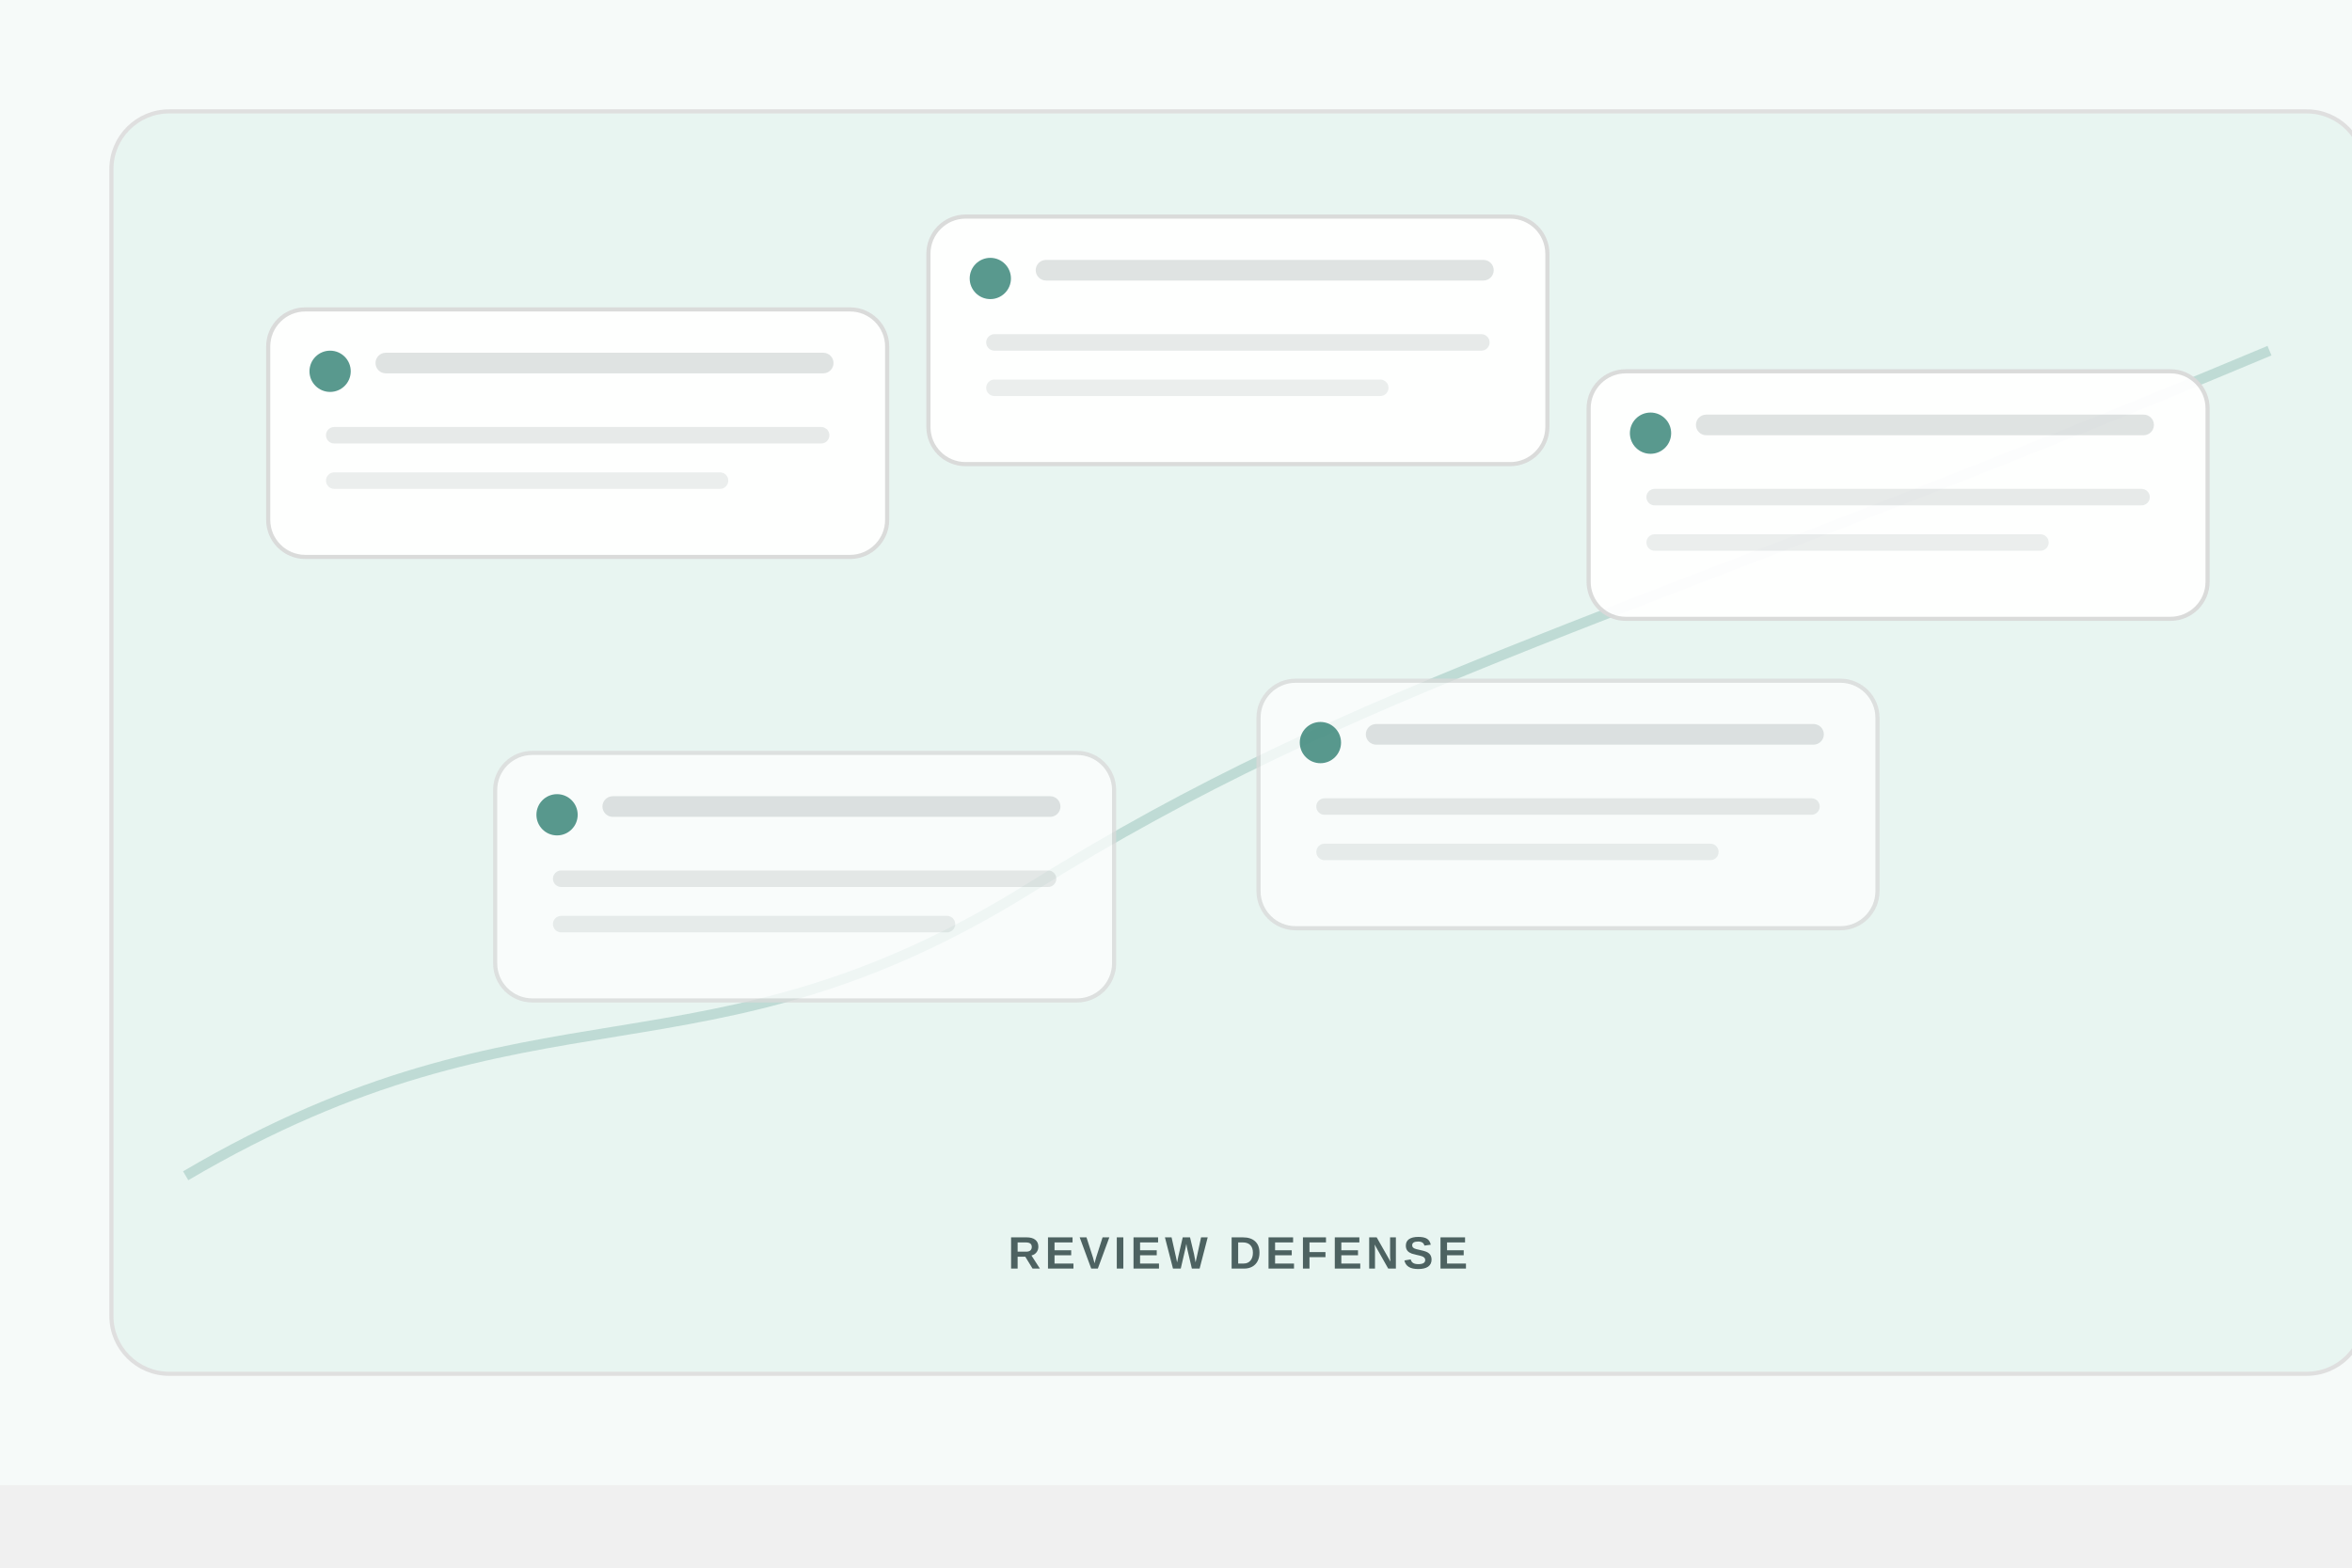
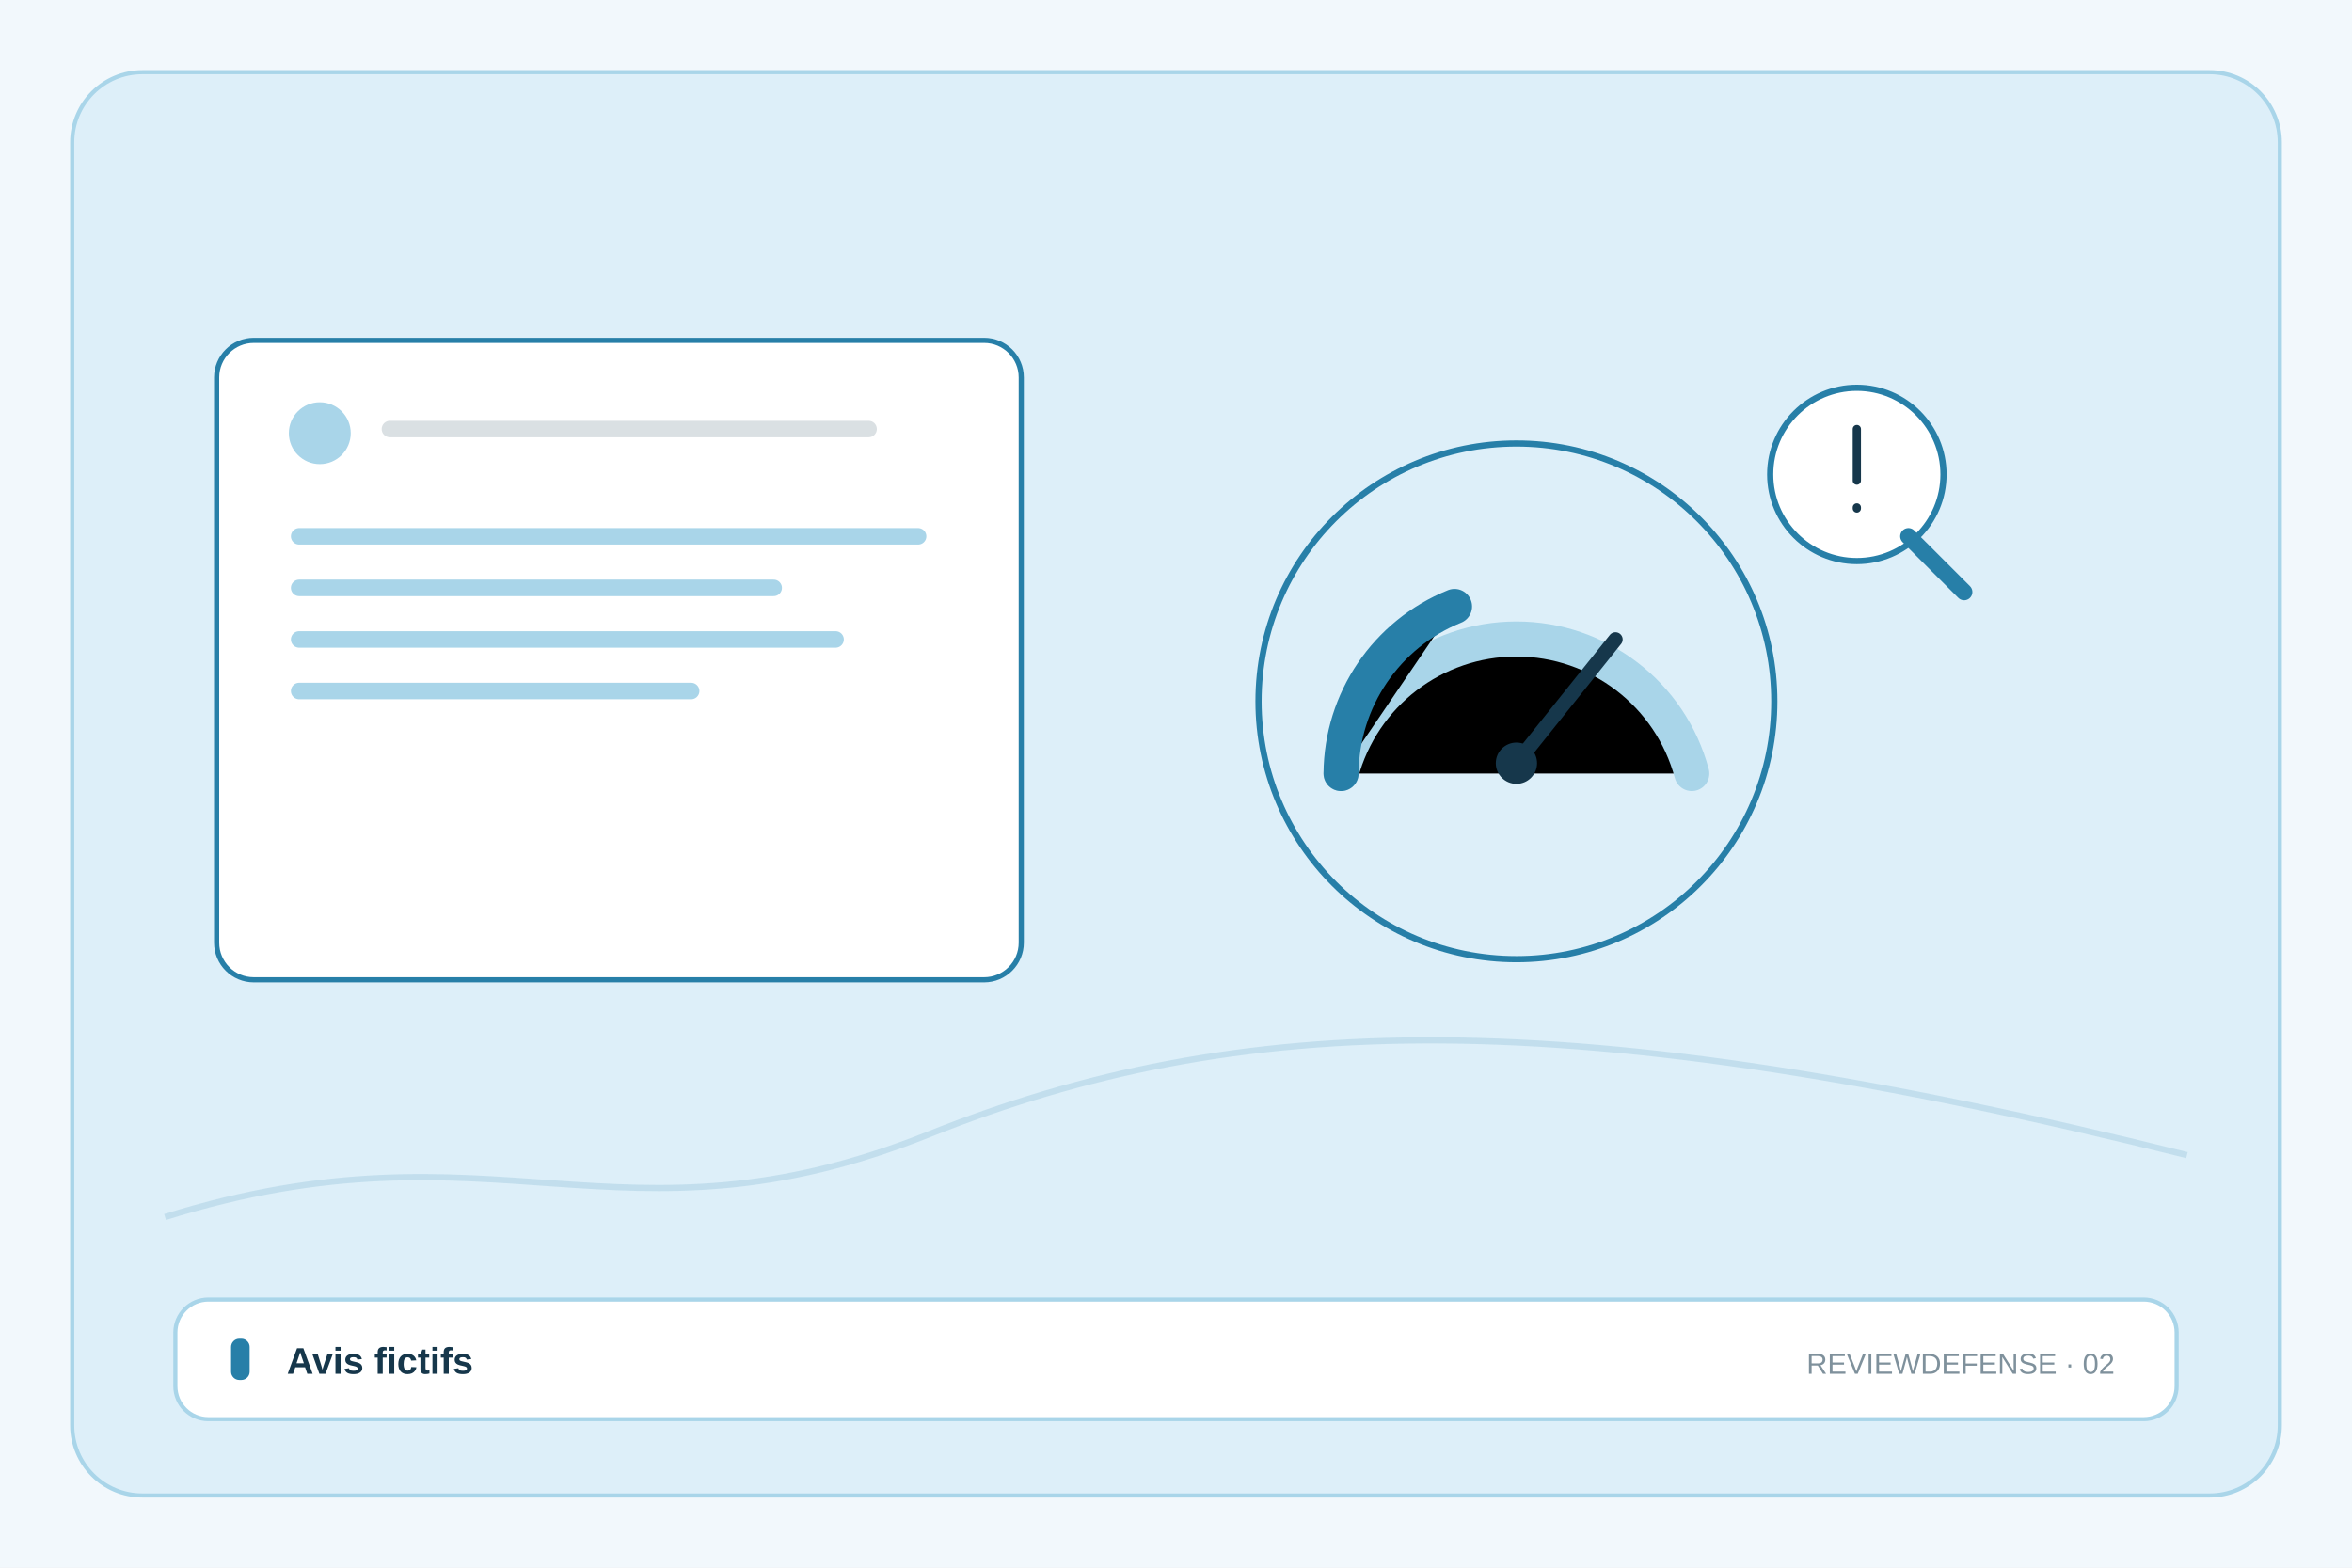
- <svg xmlns="http://www.w3.org/2000/svg" role="img" aria-label="Illustration : un concurrent semble publier des avis negatifs comment documenter sans accuser trop vite" width="1140" height="760" viewBox="0 0 1140 760" preserveAspectRatio="xMidYMid meet">
-   <rect width="1200" height="720" fill="#f6faf9" />
-   <rect x="54" y="54" width="1092" height="612" rx="28" fill="#e8f5f1" stroke="#dfdfdf" stroke-width="2" />
-   <path d="M90 570 C260 470 340 530 500 430 S790 300 1100 170" fill="none" stroke="#2f7f72" stroke-width="5" opacity=".22" />
-   <rect x="130" y="150" width="300" height="120" rx="18" fill="white" stroke="#d9d9d9" stroke-width="2" opacity="0.95" />
-   <circle cx="160" cy="180" r="10" fill="#2f7f72" opacity=".8" />
-   <rect x="182" y="171" width="222" height="10" rx="5" fill="#102a2a" opacity=".13" />
-   <rect x="158" y="207" width="244" height="8" rx="4" fill="#102a2a" opacity=".10" />
-   <rect x="158" y="229" width="195" height="8" rx="4" fill="#102a2a" opacity=".08" />
-   <rect x="450" y="105" width="300" height="120" rx="18" fill="white" stroke="#d9d9d9" stroke-width="2" opacity="0.95" />
-   <circle cx="480" cy="135" r="10" fill="#2f7f72" opacity=".8" />
-   <rect x="502" y="126" width="222" height="10" rx="5" fill="#102a2a" opacity=".13" />
-   <rect x="478" y="162" width="244" height="8" rx="4" fill="#102a2a" opacity=".10" />
-   <rect x="478" y="184" width="195" height="8" rx="4" fill="#102a2a" opacity=".08" />
-   <rect x="770" y="180" width="300" height="120" rx="18" fill="white" stroke="#d9d9d9" stroke-width="2" opacity="0.95" />
-   <circle cx="800" cy="210" r="10" fill="#2f7f72" opacity=".8" />
-   <rect x="822" y="201" width="222" height="10" rx="5" fill="#102a2a" opacity=".13" />
-   <rect x="798" y="237" width="244" height="8" rx="4" fill="#102a2a" opacity=".10" />
-   <rect x="798" y="259" width="195" height="8" rx="4" fill="#102a2a" opacity=".08" />
-   <rect x="240" y="365" width="300" height="120" rx="18" fill="white" stroke="#d9d9d9" stroke-width="2" opacity="0.75" />
-   <circle cx="270" cy="395" r="10" fill="#2f7f72" opacity=".8" />
-   <rect x="292" y="386" width="222" height="10" rx="5" fill="#102a2a" opacity=".13" />
-   <rect x="268" y="422" width="244" height="8" rx="4" fill="#102a2a" opacity=".10" />
-   <rect x="268" y="444" width="195" height="8" rx="4" fill="#102a2a" opacity=".08" />
-   <rect x="610" y="330" width="300" height="120" rx="18" fill="white" stroke="#d9d9d9" stroke-width="2" opacity="0.75" />
-   <circle cx="640" cy="360" r="10" fill="#2f7f72" opacity=".8" />
-   <rect x="662" y="351" width="222" height="10" rx="5" fill="#102a2a" opacity=".13" />
-   <rect x="638" y="387" width="244" height="8" rx="4" fill="#102a2a" opacity=".10" />
-   <rect x="638" y="409" width="195" height="8" rx="4" fill="#102a2a" opacity=".08" />
-   <text x="600" y="615" text-anchor="middle" font-family="Arial, Helvetica, sans-serif" font-size="22" font-weight="700" letter-spacing="2" fill="#102a2a" opacity=".72">REVIEW DEFENSE</text>
+ <svg xmlns="http://www.w3.org/2000/svg" role="img" aria-labelledby="title desc" width="1140" height="760" viewBox="0 0 1140 760" preserveAspectRatio="xMidYMid meet">
+   <rect width="1140" height="760" fill="#F2F8FC" />
+   <rect x="35" y="35" width="1070" height="690" rx="34" fill="#DDEFF9" stroke="#A9D5E9" stroke-width="2" />
+   <path d="M80 590C240 540 300 610 450 550S760 485 1060 560" stroke="#277FA8" stroke-width="3" opacity=".15" fill="none" />
+   <rect x="105" y="165" width="390" height="310" rx="18" fill="#fff" stroke="#277FA8" stroke-width="2.5" />
+   <circle cx="155" cy="210" r="15" fill="#A9D5E9" />
+   <rect x="185" y="204" width="240" height="8" rx="4" fill="#16374B" opacity=".16" />
+   <path d="M145 260h300m-300 25h230m-230 25h260m-260 25h190" stroke="#A9D5E9" stroke-width="8" stroke-linecap="round" />
+   <circle cx="735" cy="340" r="125" fill="#DDEFF9" stroke="#277FA8" stroke-width="3" />
+   <path d="M650 375a88 88 0 0 1 170 0" stroke="#A9D5E9" stroke-width="17" stroke-linecap="round" />
+   <path d="M650 375a88 88 0 0 1 55-81" stroke="#277FA8" stroke-width="17" stroke-linecap="round" />
+   <path d="m735 370 48-60" stroke="#16374B" stroke-width="7" stroke-linecap="round" />
+   <circle cx="735" cy="370" r="10" fill="#16374B" />
+   <circle cx="900" cy="230" r="42" fill="#fff" stroke="#277FA8" stroke-width="3" />
+   <path d="M925 260l27 27" stroke="#277FA8" stroke-width="8" stroke-linecap="round" />
+   <path d="M900 208v25m0 13v.5" stroke="#16374B" stroke-width="4" stroke-linecap="round" />
+   <rect x="85" y="630" width="970" height="58" rx="16" fill="#fff" stroke="#A9D5E9" stroke-width="2" />
+   <rect x="112" y="649" width="9" height="20" rx="4" fill="#277FA8" />
+   <text x="139" y="666" font-family="Arial,sans-serif" font-size="18" font-weight="700" fill="#16374B">Avis fictifs</text>
+   <text x="1025" y="666" text-anchor="end" font-family="Arial,sans-serif" font-size="14" fill="#16374B" opacity=".55">REVIEWDEFENSE · 02</text>
</svg>
